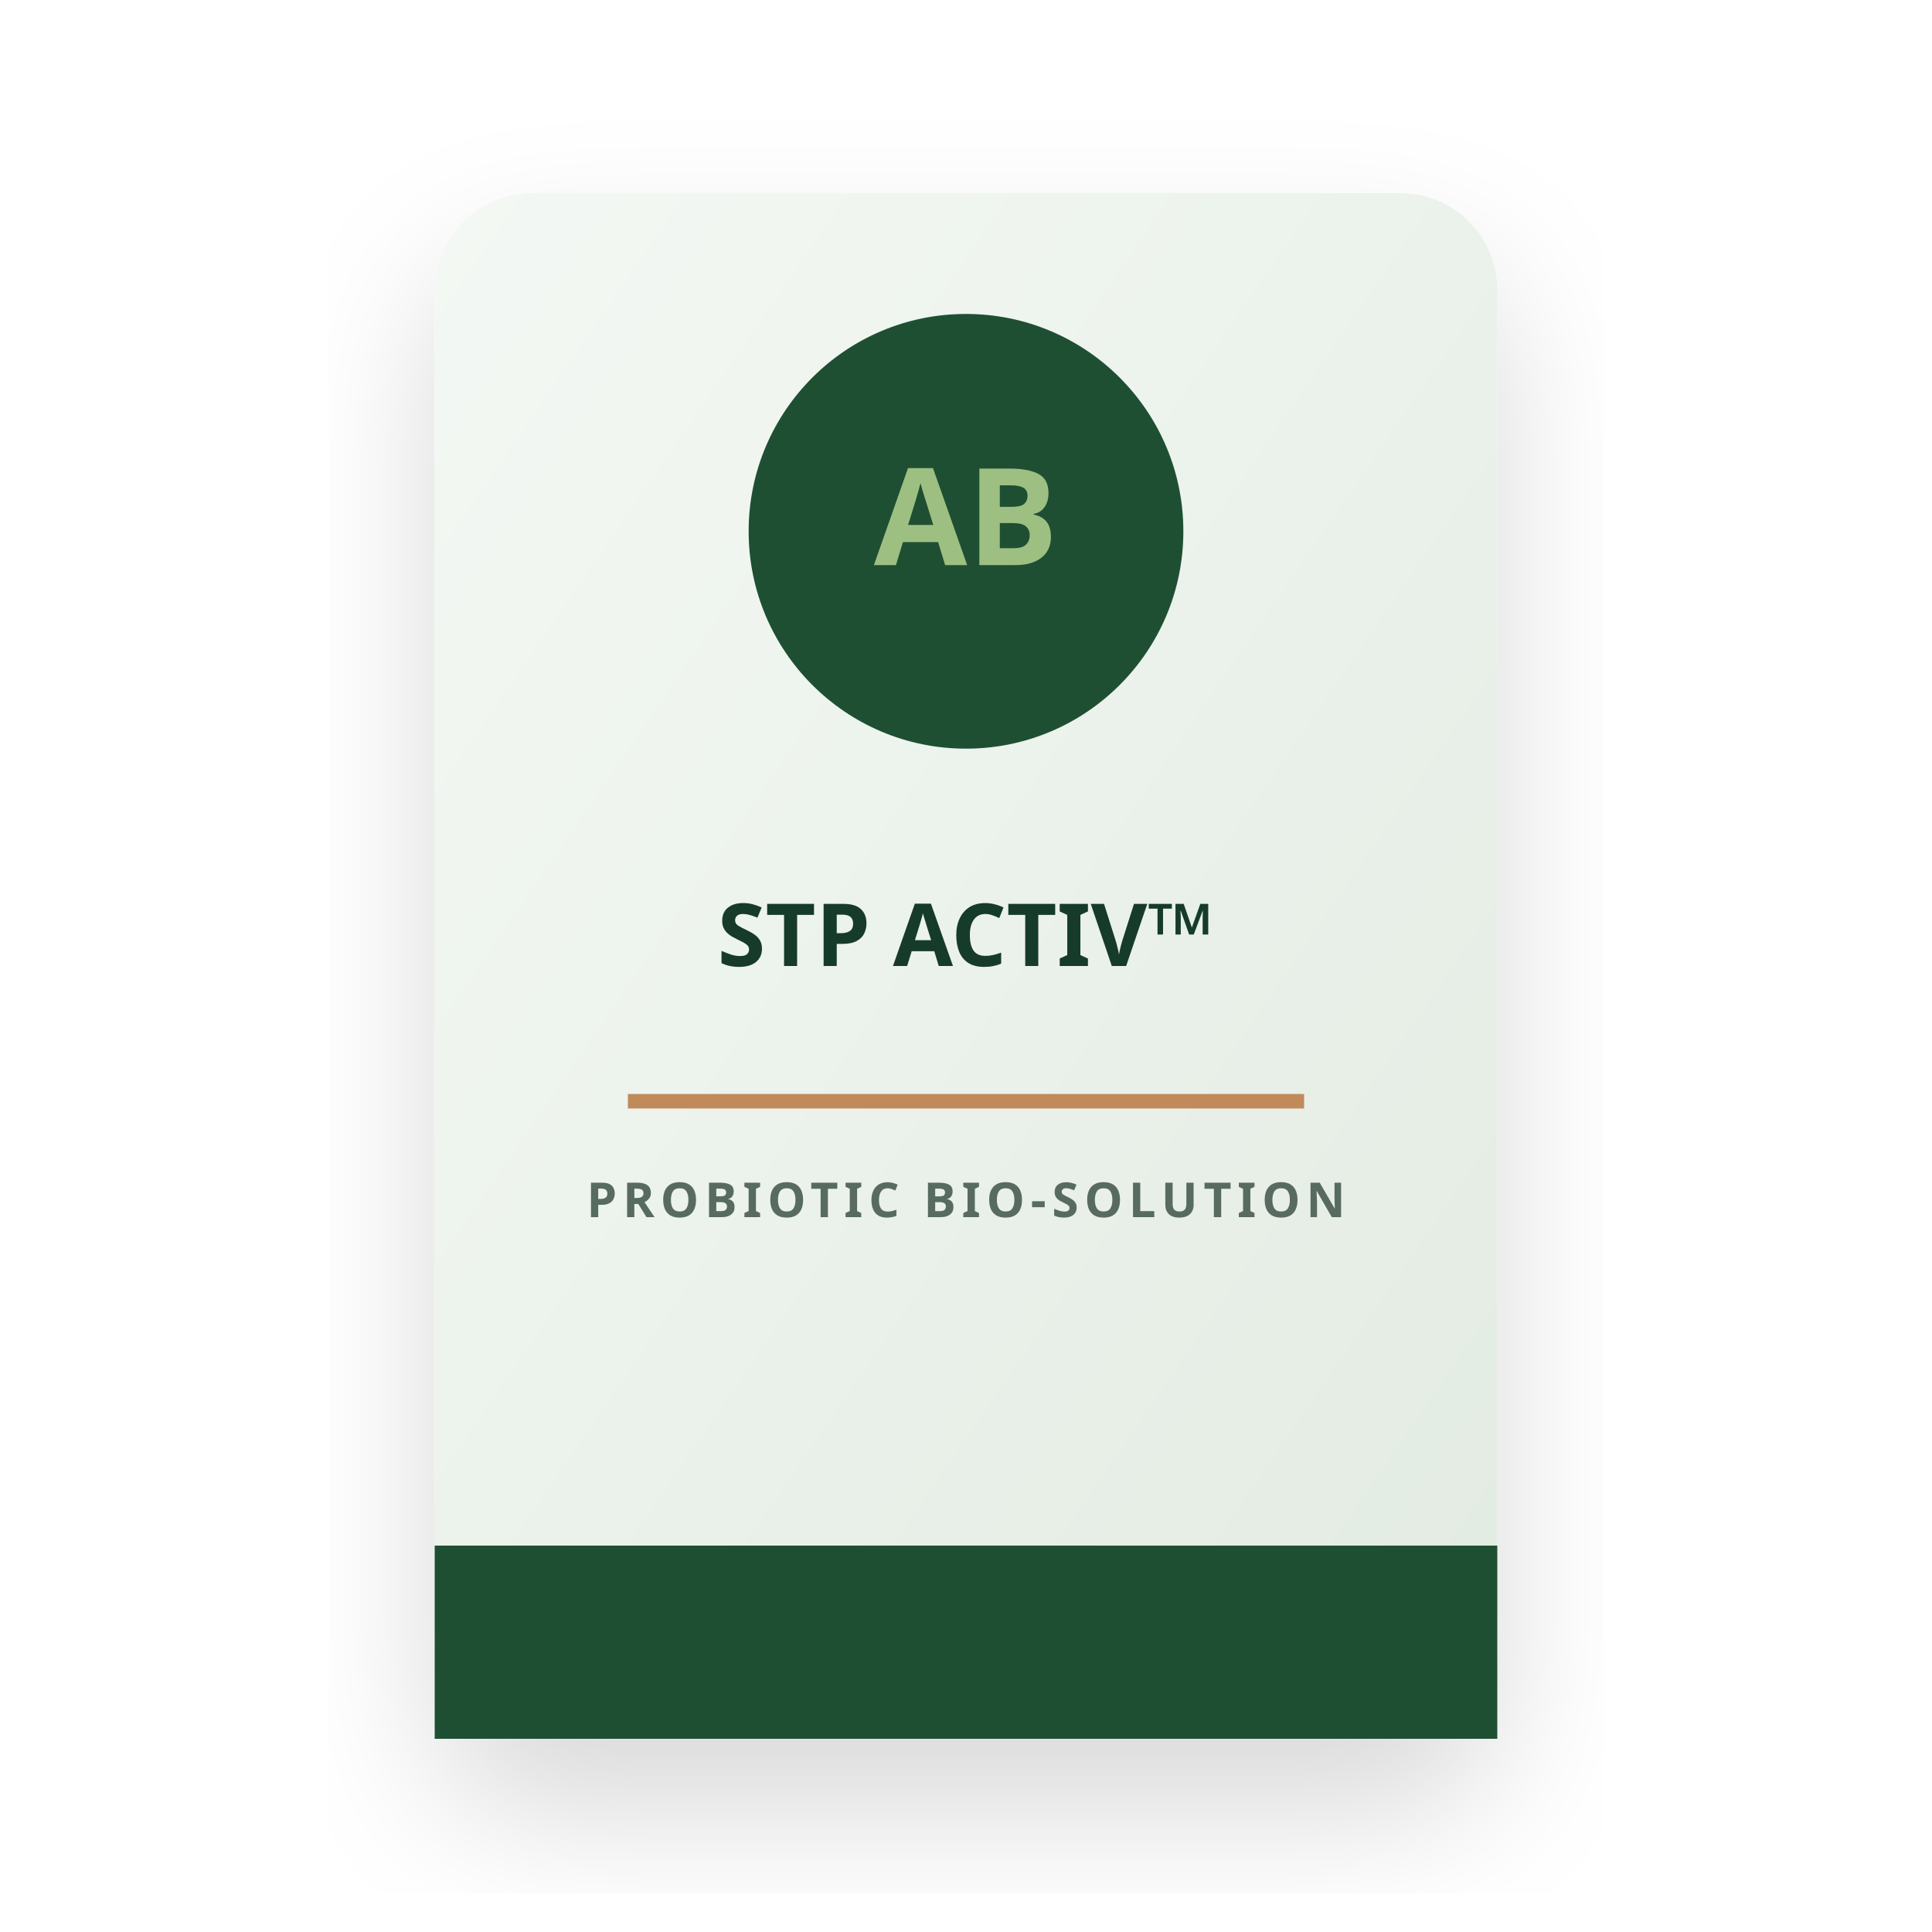
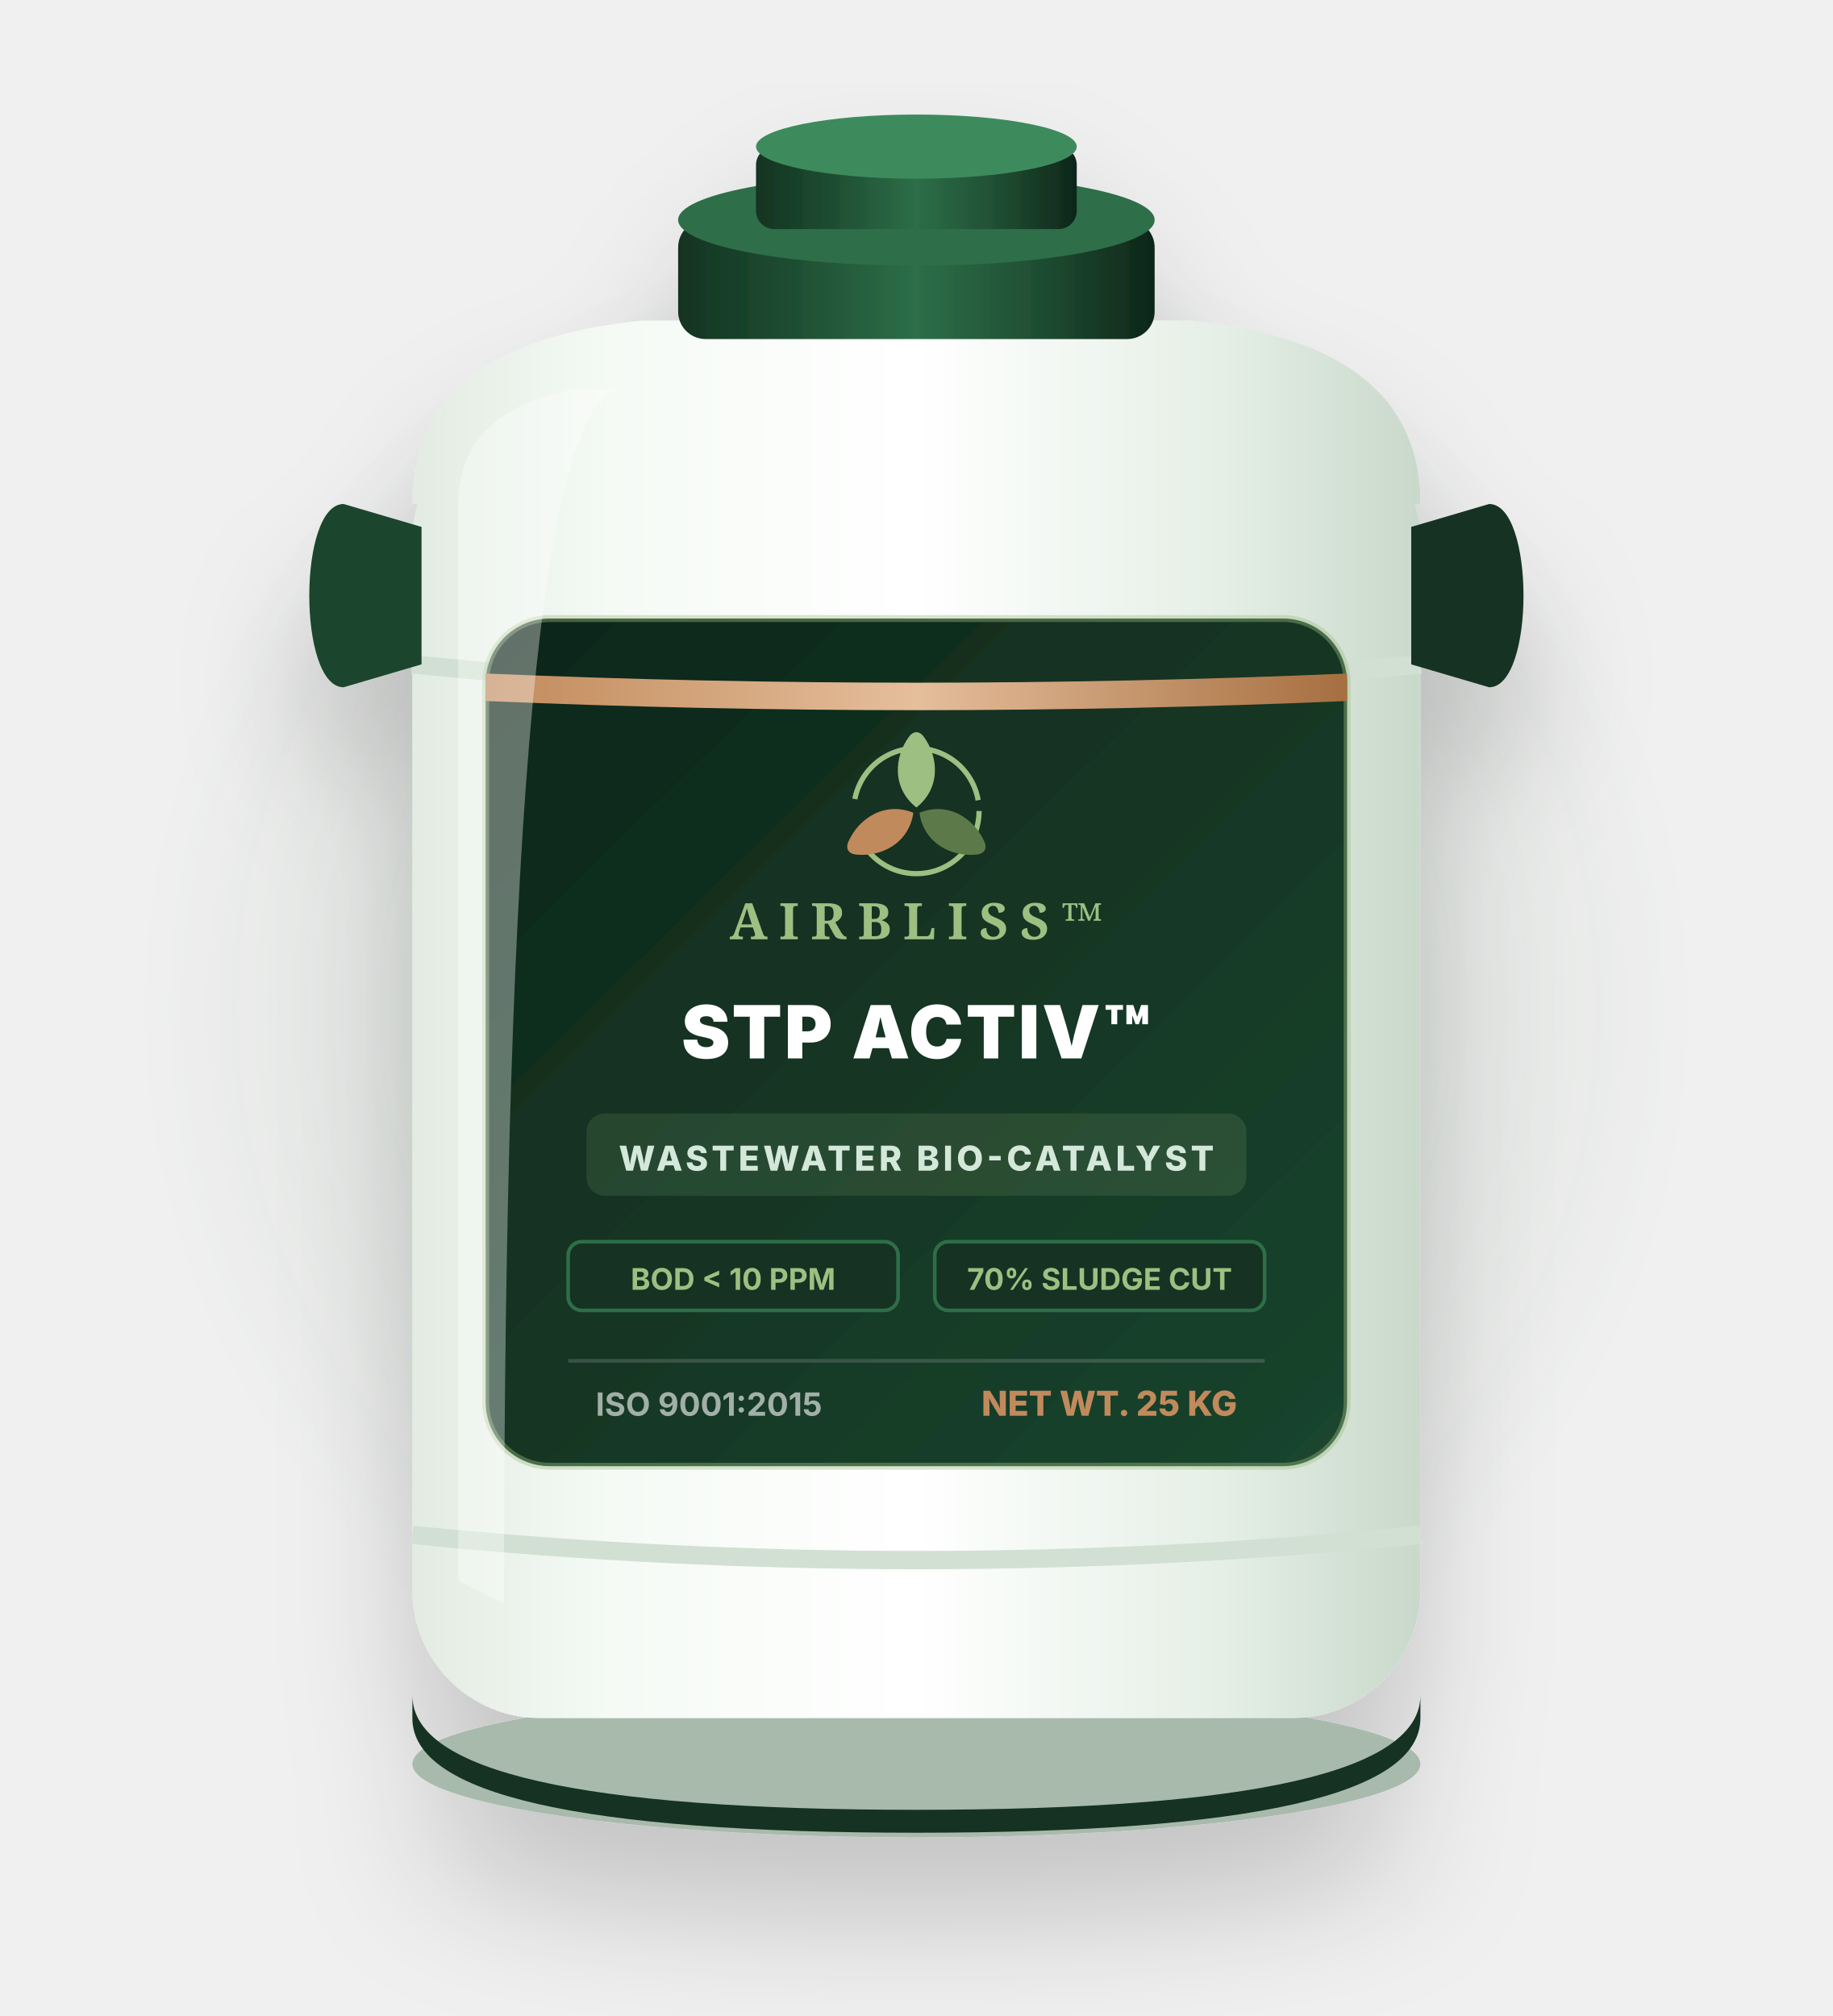
- <svg xmlns="http://www.w3.org/2000/svg" width="400" height="400" viewBox="0 0 400 400">
+ <svg xmlns="http://www.w3.org/2000/svg" viewBox="0 0 400 440" width="100%" height="100%">
  <defs>
-     <linearGradient id="grad_product-airbliss-stp-activ" x1="0%" y1="0%" x2="100%" y2="100%">
-       <stop offset="0%" style="stop-color:#F4F8F4;stop-opacity:1" />
-       <stop offset="100%" style="stop-color:#E2EBE2;stop-opacity:1" />
+     <radialGradient id="drumGlow" cx="50%" cy="50%" r="50%">
+       <stop offset="0%" stop-color="#9DBF82" stop-opacity="0.25" />
+       <stop offset="100%" stop-color="#1F4F33" stop-opacity="0" />
+     </radialGradient>
+     <linearGradient id="drumBodyGrad" x1="0%" y1="0%" x2="100%" y2="0%">
+       <stop offset="0%" stop-color="#E2EBE2" />
+       <stop offset="20%" stop-color="#F5FAF5" />
+       <stop offset="50%" stop-color="#FFFFFF" />
+       <stop offset="80%" stop-color="#E5EFE6" />
+       <stop offset="100%" stop-color="#C8D8CA" />
    </linearGradient>
-     <filter id="shadow_product-airbliss-stp-activ">
-       <feDropShadow dx="0" dy="15" stdDeviation="15" flood-opacity="0.15" />
+     <linearGradient id="lidGrad" x1="0%" y1="0%" x2="100%" y2="0%">
+       <stop offset="0%" stop-color="#123321" />
+       <stop offset="25%" stop-color="#1F4F33" />
+       <stop offset="50%" stop-color="#2D6E48" />
+       <stop offset="75%" stop-color="#1F4F33" />
+       <stop offset="100%" stop-color="#0E2619" />
+     </linearGradient>
+     <linearGradient id="goldGrad" x1="0%" y1="0%" x2="100%" y2="0%">
+       <stop offset="0%" stop-color="#C18A5B" />
+       <stop offset="50%" stop-color="#E5BE9B" />
+       <stop offset="100%" stop-color="#A66E40" />
+     </linearGradient>
+     <linearGradient id="labelGrad" x1="0%" y1="0%" x2="100%" y2="100%">
+       <stop offset="0%" stop-color="#0E2619" />
+       <stop offset="100%" stop-color="#1A452E" />
+     </linearGradient>
+     <filter id="drumDropShadow" x="-20%" y="-20%" width="140%" height="140%">
+       <feDropShadow dx="0" dy="18" stdDeviation="14" flood-color="#081A10" flood-opacity="0.18" />
    </filter>
  </defs>
-   <rect width="400" height="400" fill="#ffffff" />
-   <rect x="90" y="40" width="220" height="320" rx="20" ry="20" fill="url(#grad_product-airbliss-stp-activ)" filter="url(#shadow_product-airbliss-stp-activ)" />
-   <rect x="90" y="320" width="220" height="40" rx="0" ry="0" fill="#1F4F33" />
-   <circle cx="200" cy="110" r="45" fill="#1F4F33" />
-   <text x="200" y="117" font-family="sans-serif" font-weight="bold" font-size="28" fill="#9DBF82" text-anchor="middle">AB</text>
-   <text x="200" y="200" font-family="sans-serif" font-weight="bold" font-size="18" fill="#163B2B" text-anchor="middle">STP ACTIV™</text>
-   <line x1="130" y1="228" x2="270" y2="228" stroke="#C18A5B" stroke-width="3" />
-   <text x="200" y="252" font-family="sans-serif" font-weight="bold" font-size="10" fill="#586B60" text-anchor="middle" letter-spacing="1.2">PROBIOTIC BIO-SOLUTION</text>
+   <circle cx="200" cy="220" r="170" fill="url(#drumGlow)" />
+   <g filter="url(#drumDropShadow)">
+     <ellipse cx="200" cy="385" rx="110" ry="16" fill="#A8BAAC" />
+     <path d="M90 370 Q 90 395 200 395 Q 310 395 310 370 L 310 375 Q 310 400 200 400 Q 90 400 90 375 Z" fill="#123321" />
+     <rect x="90" y="90" width="220" height="285" rx="28" fill="url(#drumBodyGrad)" />
+     <path d="M 90 145 Q 200 156 310 145" stroke="#D1E0D3" stroke-width="4" fill="none" />
+     <path d="M 90 335 Q 200 346 310 335" stroke="#D1E0D3" stroke-width="4" fill="none" />
+     <path d="M 90 110 Q 90 75 140 70 L 260 70 Q 310 75 310 110 Z" fill="url(#drumBodyGrad)" />
+     <rect x="148" y="48" width="104" height="26" rx="6" fill="url(#lidGrad)" />
+     <ellipse cx="200" cy="48" rx="52" ry="10" fill="#2D6E48" />
+     <rect x="165" y="32" width="70" height="18" rx="4" fill="url(#lidGrad)" />
+     <ellipse cx="200" cy="32" rx="35" ry="7" fill="#3D8B5D" />
+     <path d="M 75 110 C 65 110 65 150 75 150 L 92 145 L 92 115 Z" fill="#1A452E" />
+     <path d="M 325 110 C 335 110 335 150 325 150 L 308 145 L 308 115 Z" fill="#123321" />
+     <g transform="translate(106, 135)">
+       <rect width="188" height="185" rx="14" fill="url(#labelGrad)" />
+       <rect width="188" height="185" rx="14" fill="none" stroke="rgba(157, 191, 130, 0.4)" stroke-width="1.5" />
+       <path d="M 0 12 Q 94 16 188 12 L 188 18 Q 94 22 0 18 Z" fill="url(#goldGrad)" />
+       <g transform="translate(94, 42) scale(0.38)">
+         <circle r="36" fill="none" stroke="#9DBF82" stroke-width="3" stroke-dasharray="100 20" />
+         <path d="M0 -2 C -14 -13 -13 -31 -4 -43 C -1.6 -46 1.6 -46 4 -43 C 13 -31 14 -13 0 -2 Z" fill="#9DBF82" />
+         <path d="M0 -2 C -14 -13 -13 -31 -4 -43 C -1.6 -46 1.6 -46 4 -43 C 13 -31 14 -13 0 -2 Z" fill="#5C7A4A" transform="rotate(120)" />
+         <path d="M0 -2 C -14 -13 -13 -31 -4 -43 C -1.6 -46 1.6 -46 4 -43 C 13 -31 14 -13 0 -2 Z" fill="#C18A5B" transform="rotate(240)" />
+       </g>
+       <text x="94" y="70" font-family="'Cinzel', serif, system-ui" font-size="11" font-weight="700" fill="#9DBF82" text-anchor="middle" letter-spacing="2.5">AIRBLISS™</text>
+       <text x="94" y="96" font-family="'Inter', sans-serif" font-size="16" font-weight="900" fill="#FFFFFF" text-anchor="middle" letter-spacing="0.5">STP ACTIV™</text>
+       <rect x="22" y="108" width="144" height="18" rx="4" fill="rgba(157, 191, 130, 0.15)" />
+       <text x="94" y="120.5" font-family="'Inter', sans-serif" font-size="7.5" font-weight="800" fill="#D4E8DA" text-anchor="middle" letter-spacing="0.8">WASTEWATER BIO-CATALYST</text>
+       <g transform="translate(18, 136)">
+         <rect width="72" height="15" rx="3" fill="#123321" stroke="#2D6E48" stroke-width="0.8" />
+         <text x="36" y="10.5" font-family="'Inter', sans-serif" font-size="6.5" font-weight="700" fill="#9DBF82" text-anchor="middle">BOD &lt; 10 PPM</text>
+         <rect x="80" width="72" height="15" rx="3" fill="#123321" stroke="#2D6E48" stroke-width="0.8" />
+         <text x="116" y="10.5" font-family="'Inter', sans-serif" font-size="6.5" font-weight="700" fill="#9DBF82" text-anchor="middle">70% SLUDGE CUT</text>
+       </g>
+       <line x1="18" y1="162" x2="170" y2="162" stroke="rgba(255,255,255,0.15)" stroke-width="0.8" />
+       <text x="24" y="174" font-family="'Inter', sans-serif" font-size="7" font-weight="700" fill="rgba(255,255,255,0.6)">ISO 9001:2015</text>
+       <text x="164" y="174" font-family="'Inter', sans-serif" font-size="7.5" font-weight="800" fill="#C18A5B" text-anchor="end">NET WT. 25 KG</text>
+     </g>
+     <path d="M 100 110 Q 100 90 125 85 L 135 85 Q 110 90 110 350 L 100 345 Z" fill="#FFFFFF" opacity="0.35" />
+   </g>
</svg>
